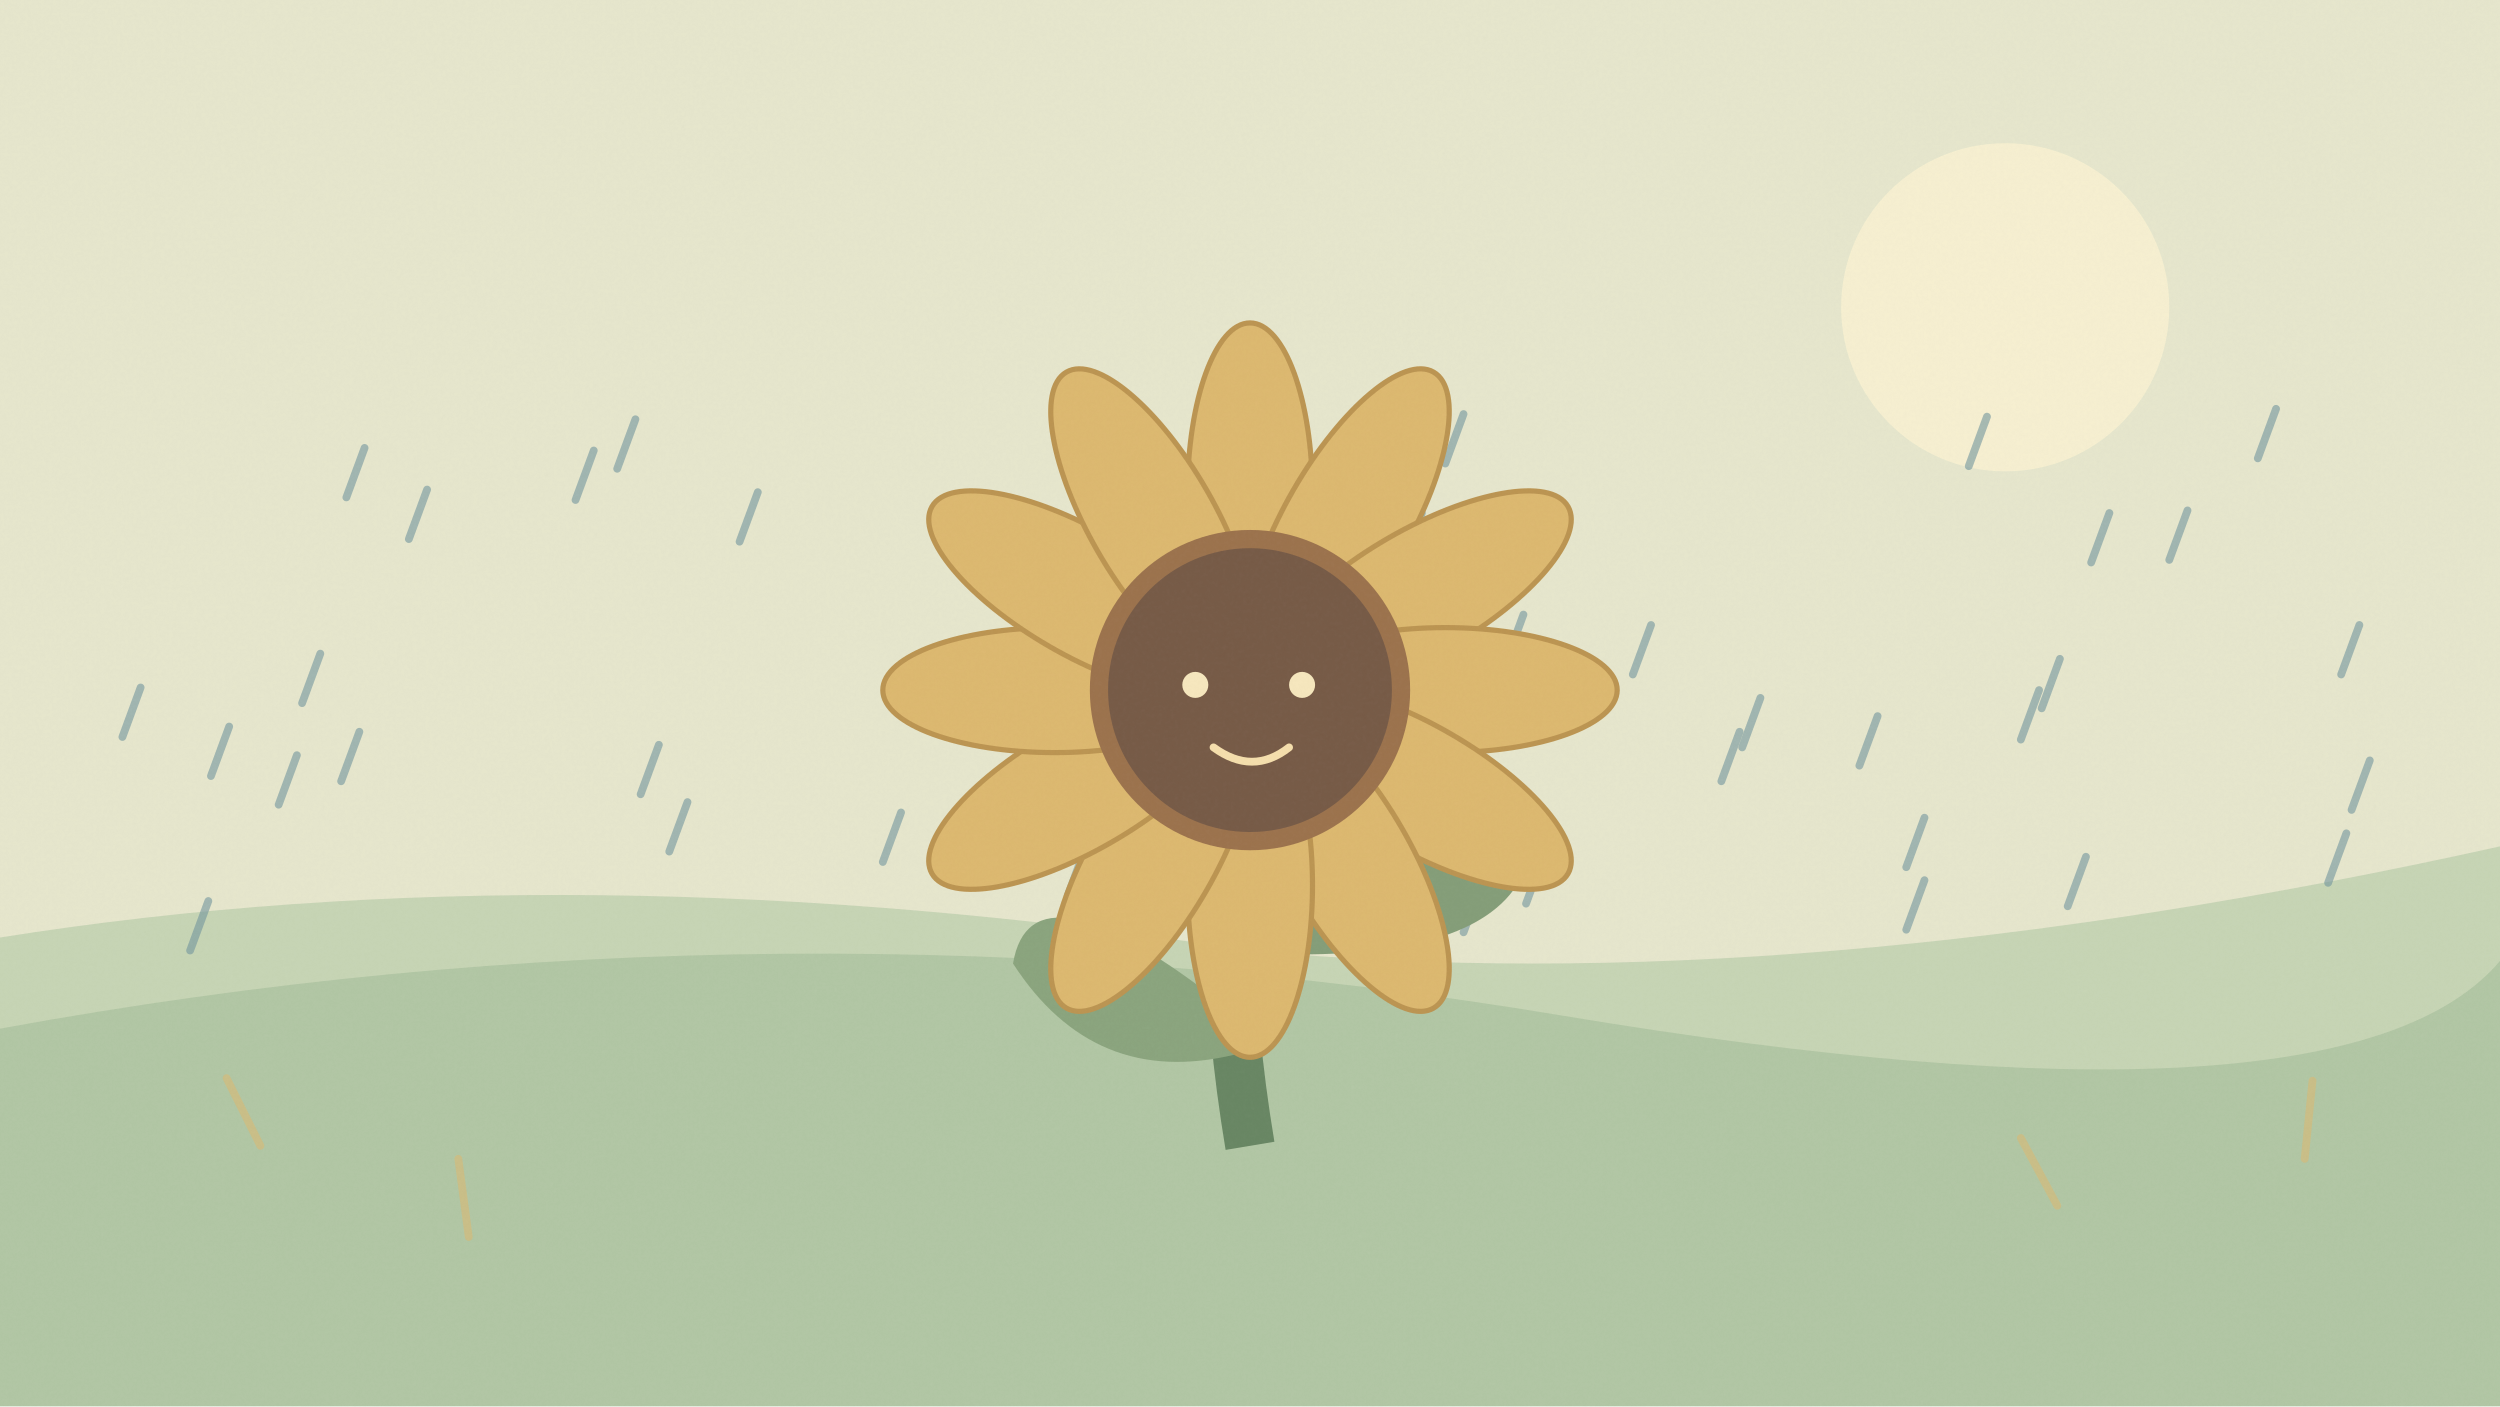
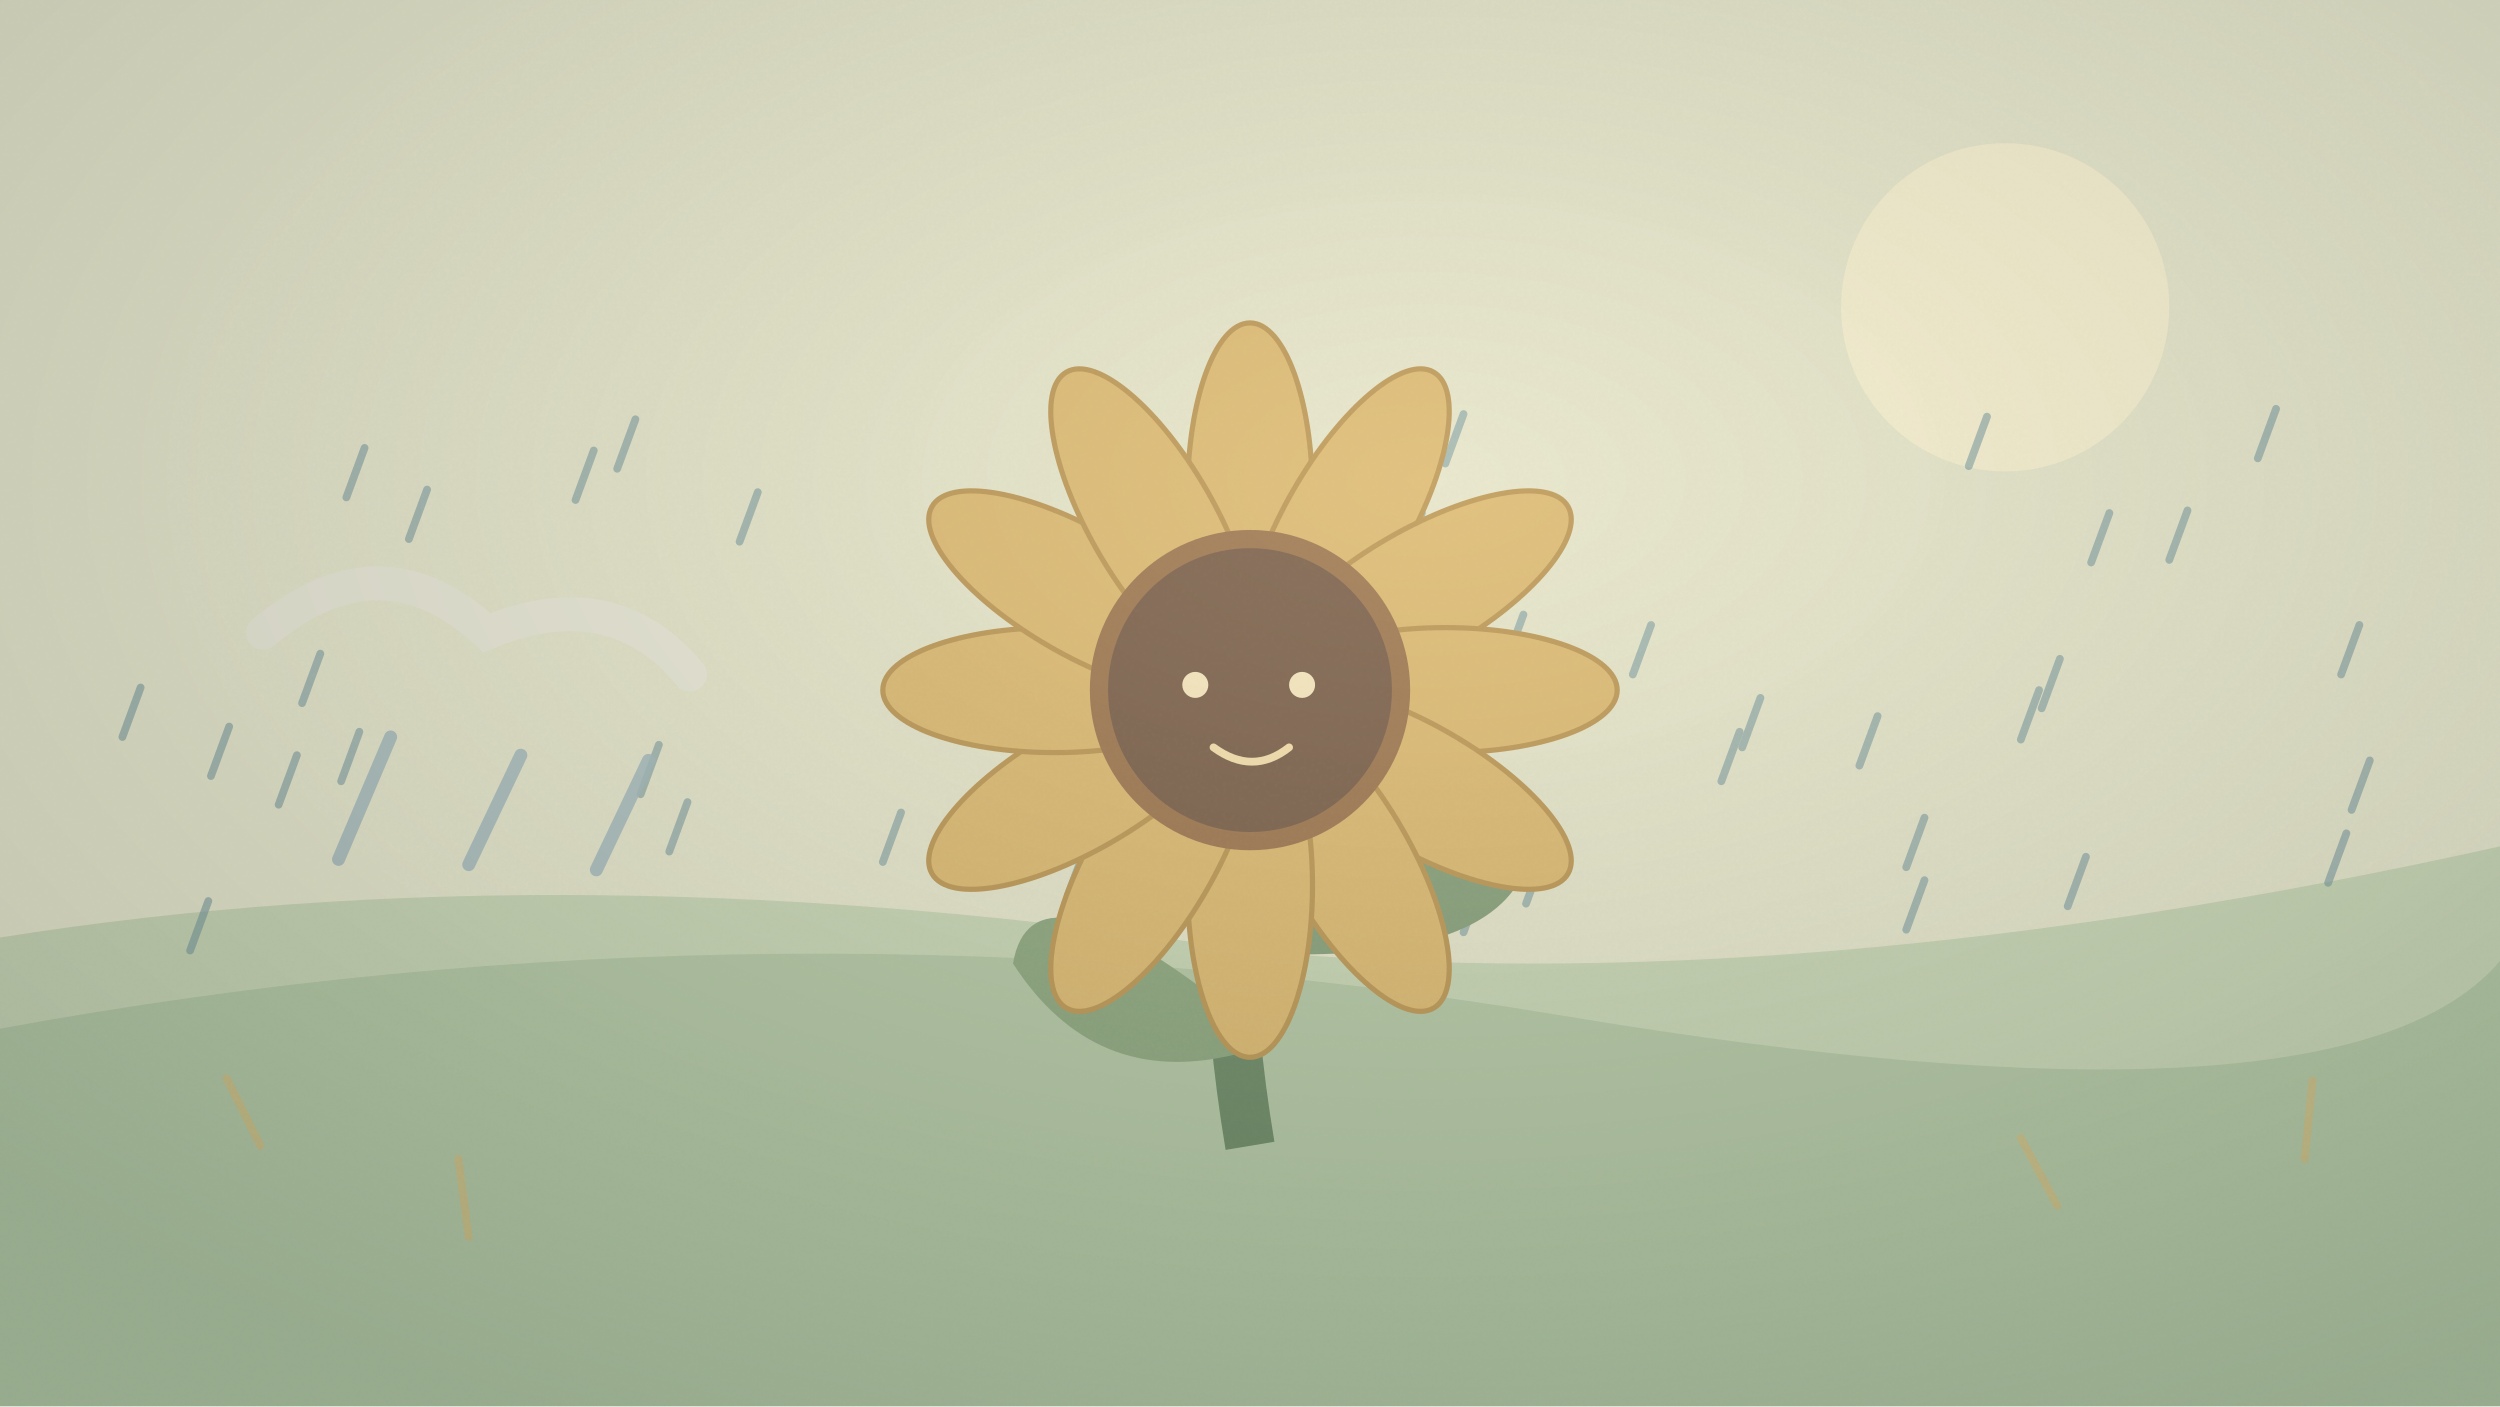
<svg xmlns="http://www.w3.org/2000/svg" viewBox="0 0 960 540" role="img" aria-label="Rain on the Petals">
  <defs>
    <filter id="grain">
      <feTurbulence type="fractalNoise" baseFrequency=".65" numOctaves="2" seed="11" stitchTiles="stitch" />
      <feColorMatrix type="saturate" values="0" />
      <feComponentTransfer>
        <feFuncA type="linear" slope=".045" />
      </feComponentTransfer>
    </filter>
+     <radialGradient id="v19glow" cx="57%" cy="34%" r="75%">
+       <stop stop-color="#fff9dc" stop-opacity=".16" />
+       <stop offset="1" stop-color="#1a251d" stop-opacity=".17" />
+     </radialGradient>
  </defs>
  <rect width="960" height="540" fill="#e6e6cc" />
  <path d="M0 360 Q220 325 480 365 Q690 385 960 325 V540 H0Z" fill="#acc4a1" opacity=".55" />
  <path d="M0 395 Q300 340 600 390 T960 369V540H0Z" fill="#84a781" opacity=".32" />
  <circle cx="770" cy="118" r="63" fill="#fff5d2" opacity=".65" />
  <path d="M54 264l-7 19" stroke="#71949c" opacity=".6" stroke-width="3" stroke-linecap="round" />
  <path d="M138 281l-7 19" stroke="#71949c" opacity=".6" stroke-width="3" stroke-linecap="round" />
  <path d="M569 339l-7 19" stroke="#71949c" opacity=".6" stroke-width="3" stroke-linecap="round" />
  <path d="M676 268l-7 19" stroke="#71949c" opacity=".6" stroke-width="3" stroke-linecap="round" />
  <path d="M783 265l-7 19" stroke="#71949c" opacity=".6" stroke-width="3" stroke-linecap="round" />
  <path d="M801 329l-7 19" stroke="#71949c" opacity=".6" stroke-width="3" stroke-linecap="round" />
  <path d="M80 346l-7 19" stroke="#71949c" opacity=".6" stroke-width="3" stroke-linecap="round" />
  <path d="M739 338l-7 19" stroke="#71949c" opacity=".6" stroke-width="3" stroke-linecap="round" />
  <path d="M140 172l-7 19" stroke="#71949c" opacity=".6" stroke-width="3" stroke-linecap="round" />
  <path d="M440 255l-7 19" stroke="#71949c" opacity=".6" stroke-width="3" stroke-linecap="round" />
  <path d="M668 281l-7 19" stroke="#71949c" opacity=".6" stroke-width="3" stroke-linecap="round" />
  <path d="M874 157l-7 19" stroke="#71949c" opacity=".6" stroke-width="3" stroke-linecap="round" />
  <path d="M535 293l-7 19" stroke="#71949c" opacity=".6" stroke-width="3" stroke-linecap="round" />
  <path d="M901 320l-7 19" stroke="#71949c" opacity=".6" stroke-width="3" stroke-linecap="round" />
  <path d="M791 253l-7 19" stroke="#71949c" opacity=".6" stroke-width="3" stroke-linecap="round" />
  <path d="M569 208l-7 19" stroke="#71949c" opacity=".6" stroke-width="3" stroke-linecap="round" />
  <path d="M910 292l-7 19" stroke="#71949c" opacity=".6" stroke-width="3" stroke-linecap="round" />
  <path d="M562 159l-7 19" stroke="#71949c" opacity=".6" stroke-width="3" stroke-linecap="round" />
  <path d="M840 196l-7 19" stroke="#71949c" opacity=".6" stroke-width="3" stroke-linecap="round" />
  <path d="M123 251l-7 19" stroke="#71949c" opacity=".6" stroke-width="3" stroke-linecap="round" />
  <path d="M291 189l-7 19" stroke="#71949c" opacity=".6" stroke-width="3" stroke-linecap="round" />
  <path d="M114 290l-7 19" stroke="#71949c" opacity=".6" stroke-width="3" stroke-linecap="round" />
  <path d="M483 225l-7 19" stroke="#71949c" opacity=".6" stroke-width="3" stroke-linecap="round" />
  <path d="M164 188l-7 19" stroke="#71949c" opacity=".6" stroke-width="3" stroke-linecap="round" />
  <path d="M538 302l-7 19" stroke="#71949c" opacity=".6" stroke-width="3" stroke-linecap="round" />
  <path d="M88 279l-7 19" stroke="#71949c" opacity=".6" stroke-width="3" stroke-linecap="round" />
  <path d="M721 275l-7 19" stroke="#71949c" opacity=".6" stroke-width="3" stroke-linecap="round" />
  <path d="M417 325l-7 19" stroke="#71949c" opacity=".6" stroke-width="3" stroke-linecap="round" />
  <path d="M253 286l-7 19" stroke="#71949c" opacity=".6" stroke-width="3" stroke-linecap="round" />
  <path d="M398 282l-7 19" stroke="#71949c" opacity=".6" stroke-width="3" stroke-linecap="round" />
  <path d="M228 173l-7 19" stroke="#71949c" opacity=".6" stroke-width="3" stroke-linecap="round" />
  <path d="M763 160l-7 19" stroke="#71949c" opacity=".6" stroke-width="3" stroke-linecap="round" />
  <path d="M546 197l-7 19" stroke="#71949c" opacity=".6" stroke-width="3" stroke-linecap="round" />
  <path d="M346 312l-7 19" stroke="#71949c" opacity=".6" stroke-width="3" stroke-linecap="round" />
  <path d="M593 328l-7 19" stroke="#71949c" opacity=".6" stroke-width="3" stroke-linecap="round" />
  <path d="M634 240l-7 19" stroke="#71949c" opacity=".6" stroke-width="3" stroke-linecap="round" />
  <path d="M458 252l-7 19" stroke="#71949c" opacity=".6" stroke-width="3" stroke-linecap="round" />
  <path d="M264 308l-7 19" stroke="#71949c" opacity=".6" stroke-width="3" stroke-linecap="round" />
  <path d="M810 197l-7 19" stroke="#71949c" opacity=".6" stroke-width="3" stroke-linecap="round" />
  <path d="M906 240l-7 19" stroke="#71949c" opacity=".6" stroke-width="3" stroke-linecap="round" />
  <path d="M585 236l-7 19" stroke="#71949c" opacity=".6" stroke-width="3" stroke-linecap="round" />
  <path d="M739 314l-7 19" stroke="#71949c" opacity=".6" stroke-width="3" stroke-linecap="round" />
  <path d="M529 175l-7 19" stroke="#71949c" opacity=".6" stroke-width="3" stroke-linecap="round" />
  <path d="M244 161l-7 19" stroke="#71949c" opacity=".6" stroke-width="3" stroke-linecap="round" />
  <path d="M100 440l-13 -26" stroke="#dcb86f" stroke-width="3" opacity=".55" stroke-linecap="round" />
  <path d="M180 475l-4 -30" stroke="#dcb86f" stroke-width="3" opacity=".55" stroke-linecap="round" />
  <path d="M790 463l-14 -26" stroke="#dcb86f" stroke-width="3" opacity=".55" stroke-linecap="round" />
  <path d="M885 445l3 -30" stroke="#dcb86f" stroke-width="3" opacity=".55" stroke-linecap="round" />
  <path d="M480 440Q465 350 480 287" stroke="#688663" stroke-width="19" fill="none" />
  <path d="M470 386Q396 328 389 370Q420 418 474 405" fill="#8aa47d" />
  <path d="M486 344Q548 299 581 342Q560 370 480 366" fill="#849d78" />
  <ellipse cx="480" cy="190" rx="24" ry="66" fill="#dcb86f" transform="rotate(0 480 265)" stroke="#bb9451" stroke-width="2" />
  <ellipse cx="480" cy="190" rx="24" ry="66" fill="#dcb86f" transform="rotate(30 480 265)" stroke="#bb9451" stroke-width="2" />
  <ellipse cx="480" cy="190" rx="24" ry="66" fill="#dcb86f" transform="rotate(60 480 265)" stroke="#bb9451" stroke-width="2" />
  <ellipse cx="480" cy="190" rx="24" ry="66" fill="#dcb86f" transform="rotate(90 480 265)" stroke="#bb9451" stroke-width="2" />
  <ellipse cx="480" cy="190" rx="24" ry="66" fill="#dcb86f" transform="rotate(120 480 265)" stroke="#bb9451" stroke-width="2" />
  <ellipse cx="480" cy="190" rx="24" ry="66" fill="#dcb86f" transform="rotate(150 480 265)" stroke="#bb9451" stroke-width="2" />
  <ellipse cx="480" cy="190" rx="24" ry="66" fill="#dcb86f" transform="rotate(180 480 265)" stroke="#bb9451" stroke-width="2" />
  <ellipse cx="480" cy="190" rx="24" ry="66" fill="#dcb86f" transform="rotate(210 480 265)" stroke="#bb9451" stroke-width="2" />
  <ellipse cx="480" cy="190" rx="24" ry="66" fill="#dcb86f" transform="rotate(240 480 265)" stroke="#bb9451" stroke-width="2" />
  <ellipse cx="480" cy="190" rx="24" ry="66" fill="#dcb86f" transform="rotate(270 480 265)" stroke="#bb9451" stroke-width="2" />
  <ellipse cx="480" cy="190" rx="24" ry="66" fill="#dcb86f" transform="rotate(300 480 265)" stroke="#bb9451" stroke-width="2" />
  <ellipse cx="480" cy="190" rx="24" ry="66" fill="#dcb86f" transform="rotate(330 480 265)" stroke="#bb9451" stroke-width="2" />
  <circle cx="480" cy="265" r="58" fill="#765a46" stroke="#9b724c" stroke-width="7" />
  <circle cx="459" cy="263" r="5" fill="#f6e7bd" />
  <circle cx="500" cy="263" r="5" fill="#f6e7bd" />
  <path d="M466 287q15 11 29 0" fill="none" stroke="#f5deac" stroke-width="3" stroke-linecap="round" />
  <rect width="960" height="540" filter="url(#grain)" opacity=".6" />
+   <g opacity=".85">
+     <path d="M101 243q45 -38 86 0q48 -20 78 16" stroke="#e9e7dc" stroke-width="13" fill="none" stroke-linecap="round" />
+     <path d="M150 283l-20 47m70 -40l-20 42m69 -40l-20 42" stroke="#a0b6bc" stroke-width="5" stroke-linecap="round" />
+   </g>
+   <rect width="960" height="540" fill="url(#v19glow)" pointer-events="none" />
</svg>
